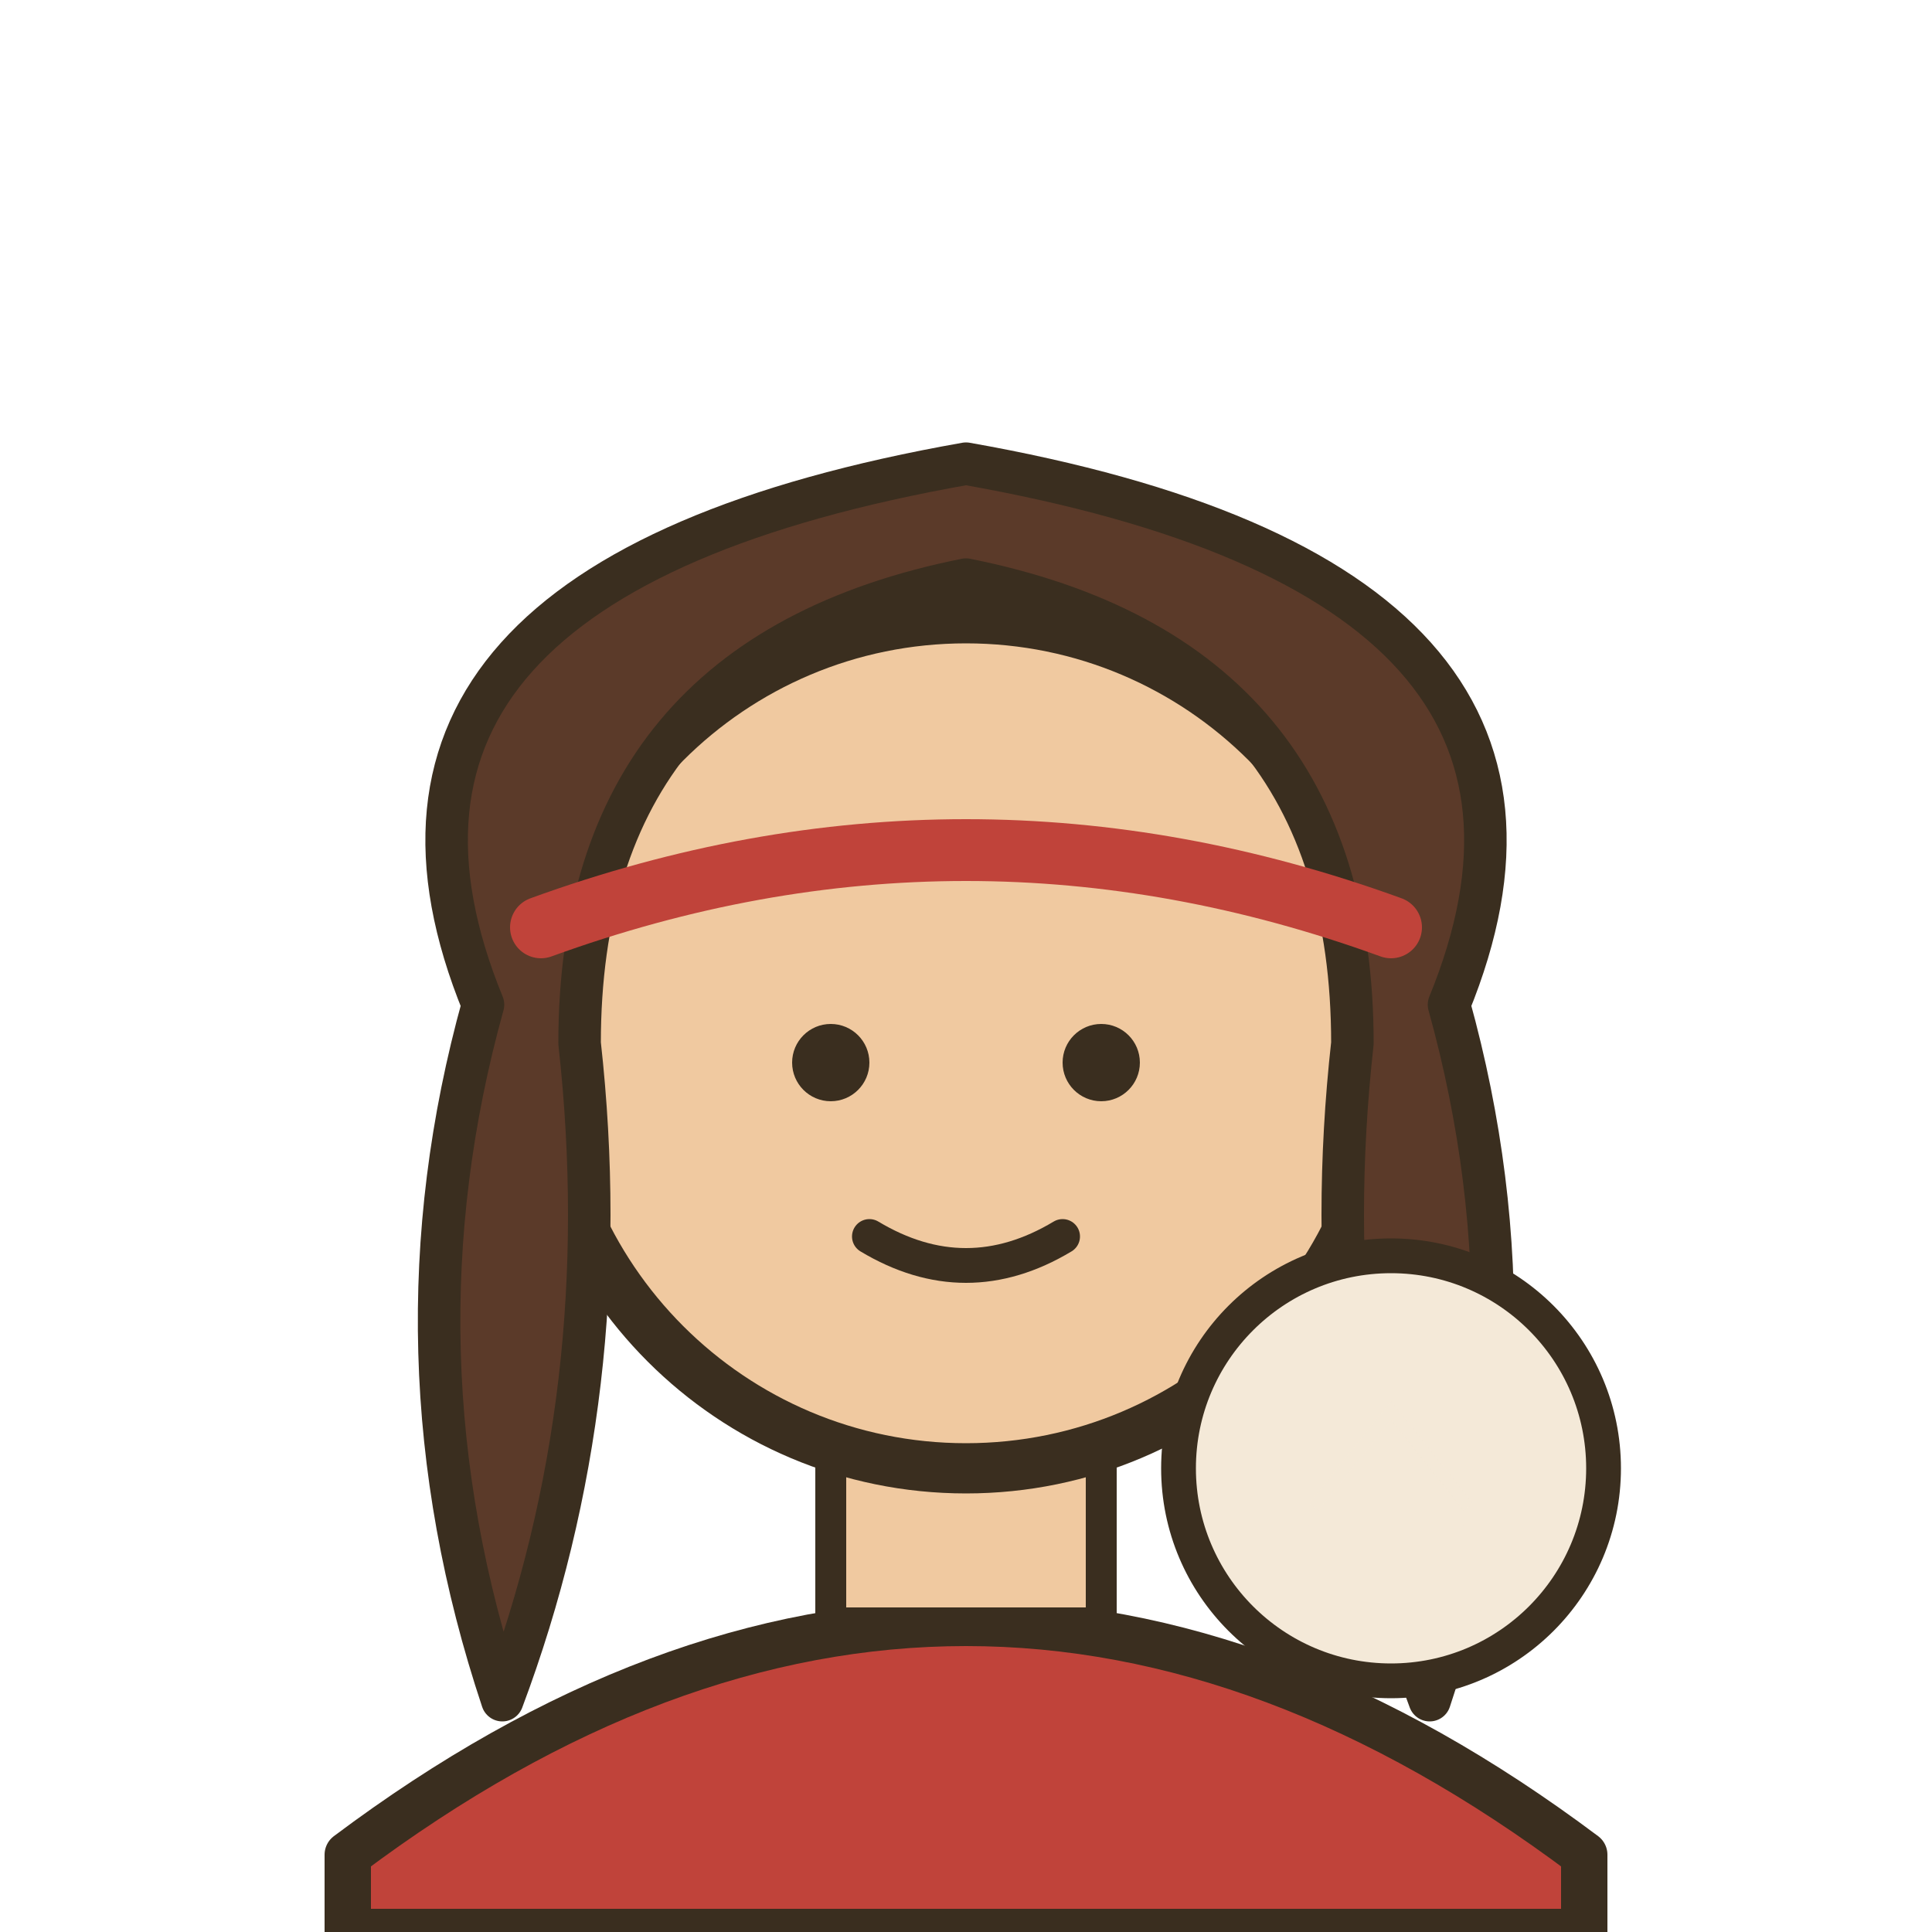
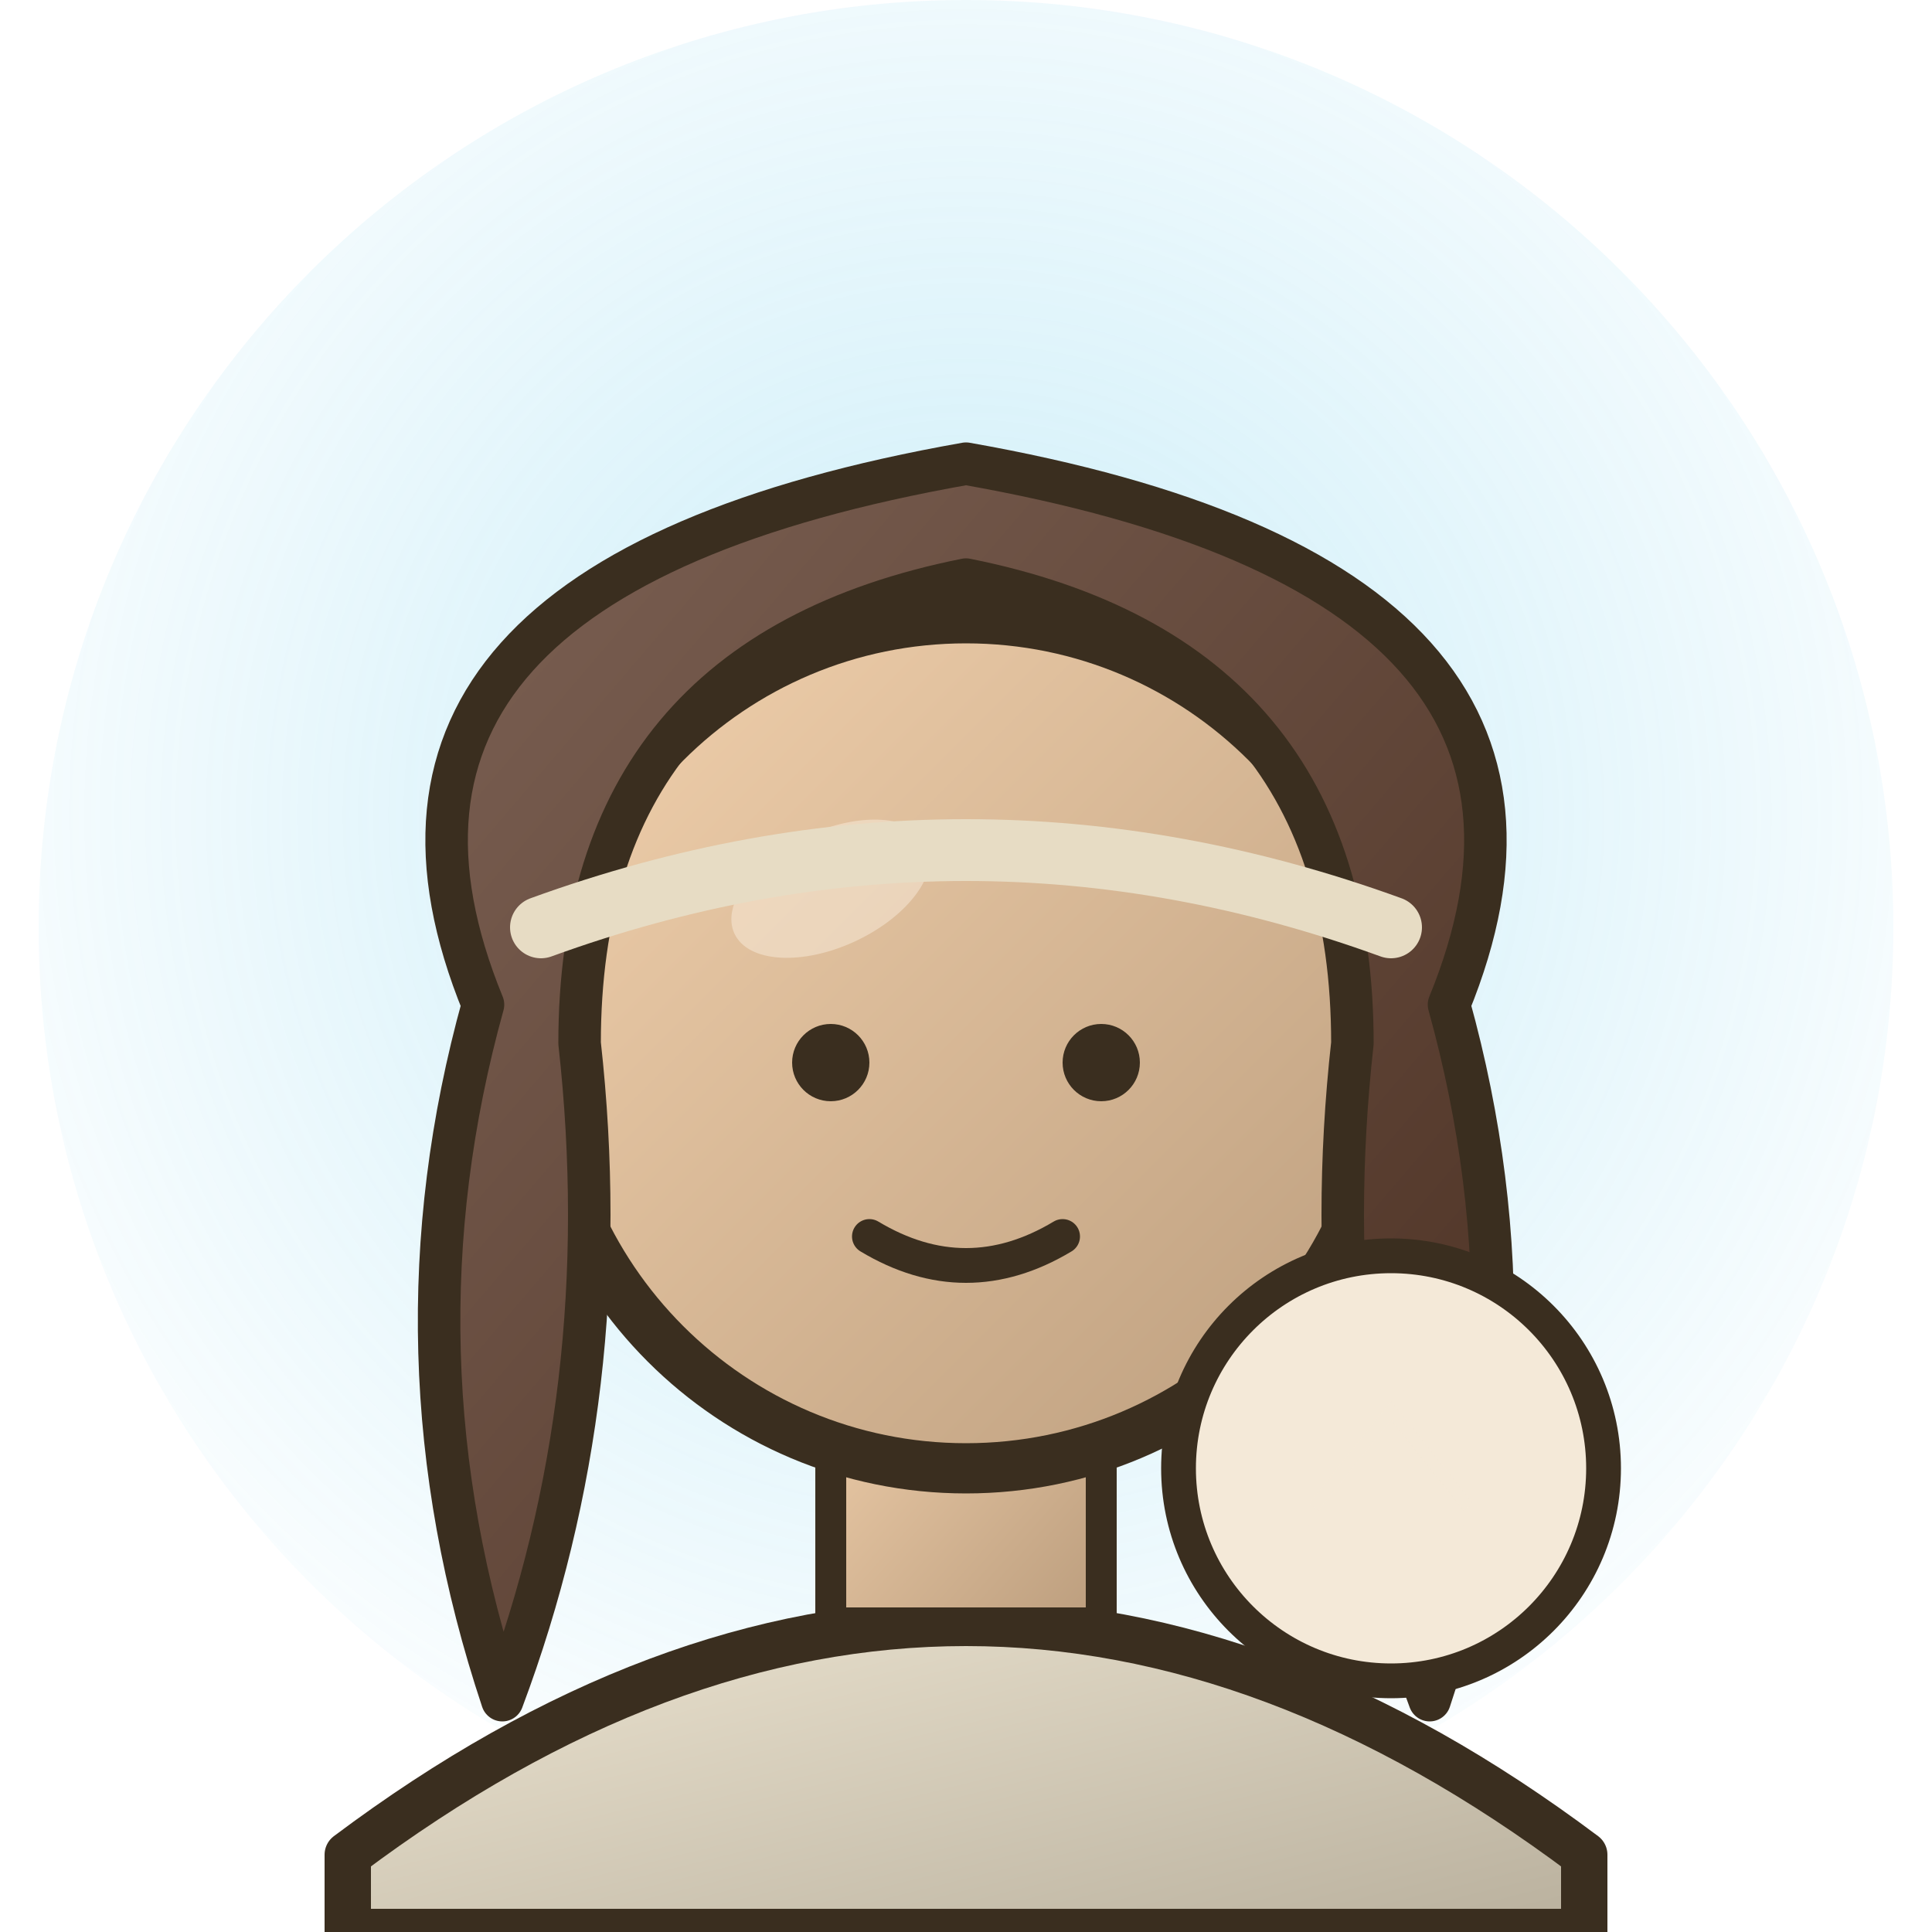
<svg xmlns="http://www.w3.org/2000/svg" viewBox="0 0 100 100" width="100" height="100" preserveAspectRatio="none">
-   <path d="M 18 96 Q 50 72 82 96 L 82 100 L 18 100 Z" fill="#C0433A" stroke="#3A2E1F" stroke-width="2.4" stroke-linejoin="round" />
-   <rect x="43" y="68" width="14" height="16" fill="#F0C9A0" stroke="#3A2E1F" stroke-width="1.6" />
-   <circle cx="50" cy="54" r="22" fill="#F0C9A0" stroke="#3A2E1F" stroke-width="2.6" />
-   <path d="M 25 52 Q 16 30 50 24 Q 84 30 75 52 Q 80 70 74 88 Q 68 72 70 54 Q 70 34 50 30 Q 30 34 30 54 Q 32 72 26 88 Q 20 70 25 52 Z" fill="#5B3A29" stroke="#3A2E1F" stroke-width="2.2" stroke-linejoin="round" />
+   <radialGradient id="aura965" cx="50%" cy="44%" r="62%">
+     <stop offset="0%" stop-color="#4FC3E8" stop-opacity="0.3" />
+     <stop offset="100%" stop-color="#4FC3E8" stop-opacity="0" />
+   </radialGradient>
+   <circle cx="50" cy="48" r="48" fill="url(#aura965)" />
+   <ellipse cx="50" cy="93" rx="24" ry="3.6" fill="#3A2E1F" opacity="0.16" />
+   <linearGradient id="dg966" x1="0" y1="0" x2="1" y2="1">
+     <stop offset="0%" stop-color="#ece4d1" />
+     <stop offset="100%" stop-color="#b9b09d" />
+   </linearGradient>
+   <linearGradient id="dg967" x1="0" y1="0" x2="1" y2="1">
+     <stop offset="0%" stop-color="#f2d1ad" />
+     <stop offset="100%" stop-color="#bb9d7d" />
+   </linearGradient>
+   <linearGradient id="dg968" x1="0" y1="0" x2="1" y2="1">
+     <stop offset="0%" stop-color="#7c6154" />
+     <stop offset="100%" stop-color="#4b3022" />
+   </linearGradient>
+   <path d="M 18 96 Q 50 72 82 96 L 82 100 L 18 100 Z" fill="url(#dg966)" stroke="#3A2E1F" stroke-width="2.4" stroke-linejoin="round" />
+   <rect x="43" y="68" width="14" height="16" fill="url(#dg967)" stroke="#3A2E1F" stroke-width="1.6" />
+   <circle cx="50" cy="54" r="22" fill="url(#dg967)" stroke="#3A2E1F" stroke-width="2.6" />
+   <ellipse cx="43" cy="46" rx="5.5" ry="3" fill="#FFF8EC" opacity="0.4" transform="rotate(-25 43 46)" />
+   <path d="M 25 52 Q 16 30 50 24 Q 84 30 75 52 Q 80 70 74 88 Q 68 72 70 54 Q 70 34 50 30 Q 30 34 30 54 Q 32 72 26 88 Q 20 70 25 52 Z" fill="url(#dg968)" stroke="#3A2E1F" stroke-width="2.2" stroke-linejoin="round" />
  <circle cx="43" cy="55" r="2" fill="#3A2E1F" />
  <circle cx="57" cy="55" r="2" fill="#3A2E1F" />
  <path d="M 45 64 Q 50 67 55 64" stroke="#3A2E1F" stroke-width="1.8" fill="none" stroke-linecap="round" />
-   <path d="M 28 48 Q 50 40 72 48" stroke="#C0433A" stroke-width="3.2" fill="none" stroke-linecap="round" />
+   <path d="M 28 48 Q 50 40 72 48" stroke="#E7DCC4" stroke-width="3.2" fill="none" stroke-linecap="round" />
  <circle cx="72" cy="76" r="11" fill="#F4E9D8" stroke="#3A2E1F" stroke-width="1.8" />
  <g transform="translate(22 26)">
    <circle cx="-4" cy="2" r="1" fill="#F4E9D8" transform="translate(50 50)" />
    <circle cx="0" cy="-3" r="1.2" fill="#F4E9D8" transform="translate(50 50)" />
    <circle cx="4" cy="2" r="1" fill="#F4E9D8" transform="translate(50 50)" />
    <path d="M -4 2 L 0 -3 L 4 2" fill="none" stroke="#F4E9D8" stroke-width="0.6" opacity="0.6" transform="translate(50 50)" />
  </g>
</svg>
